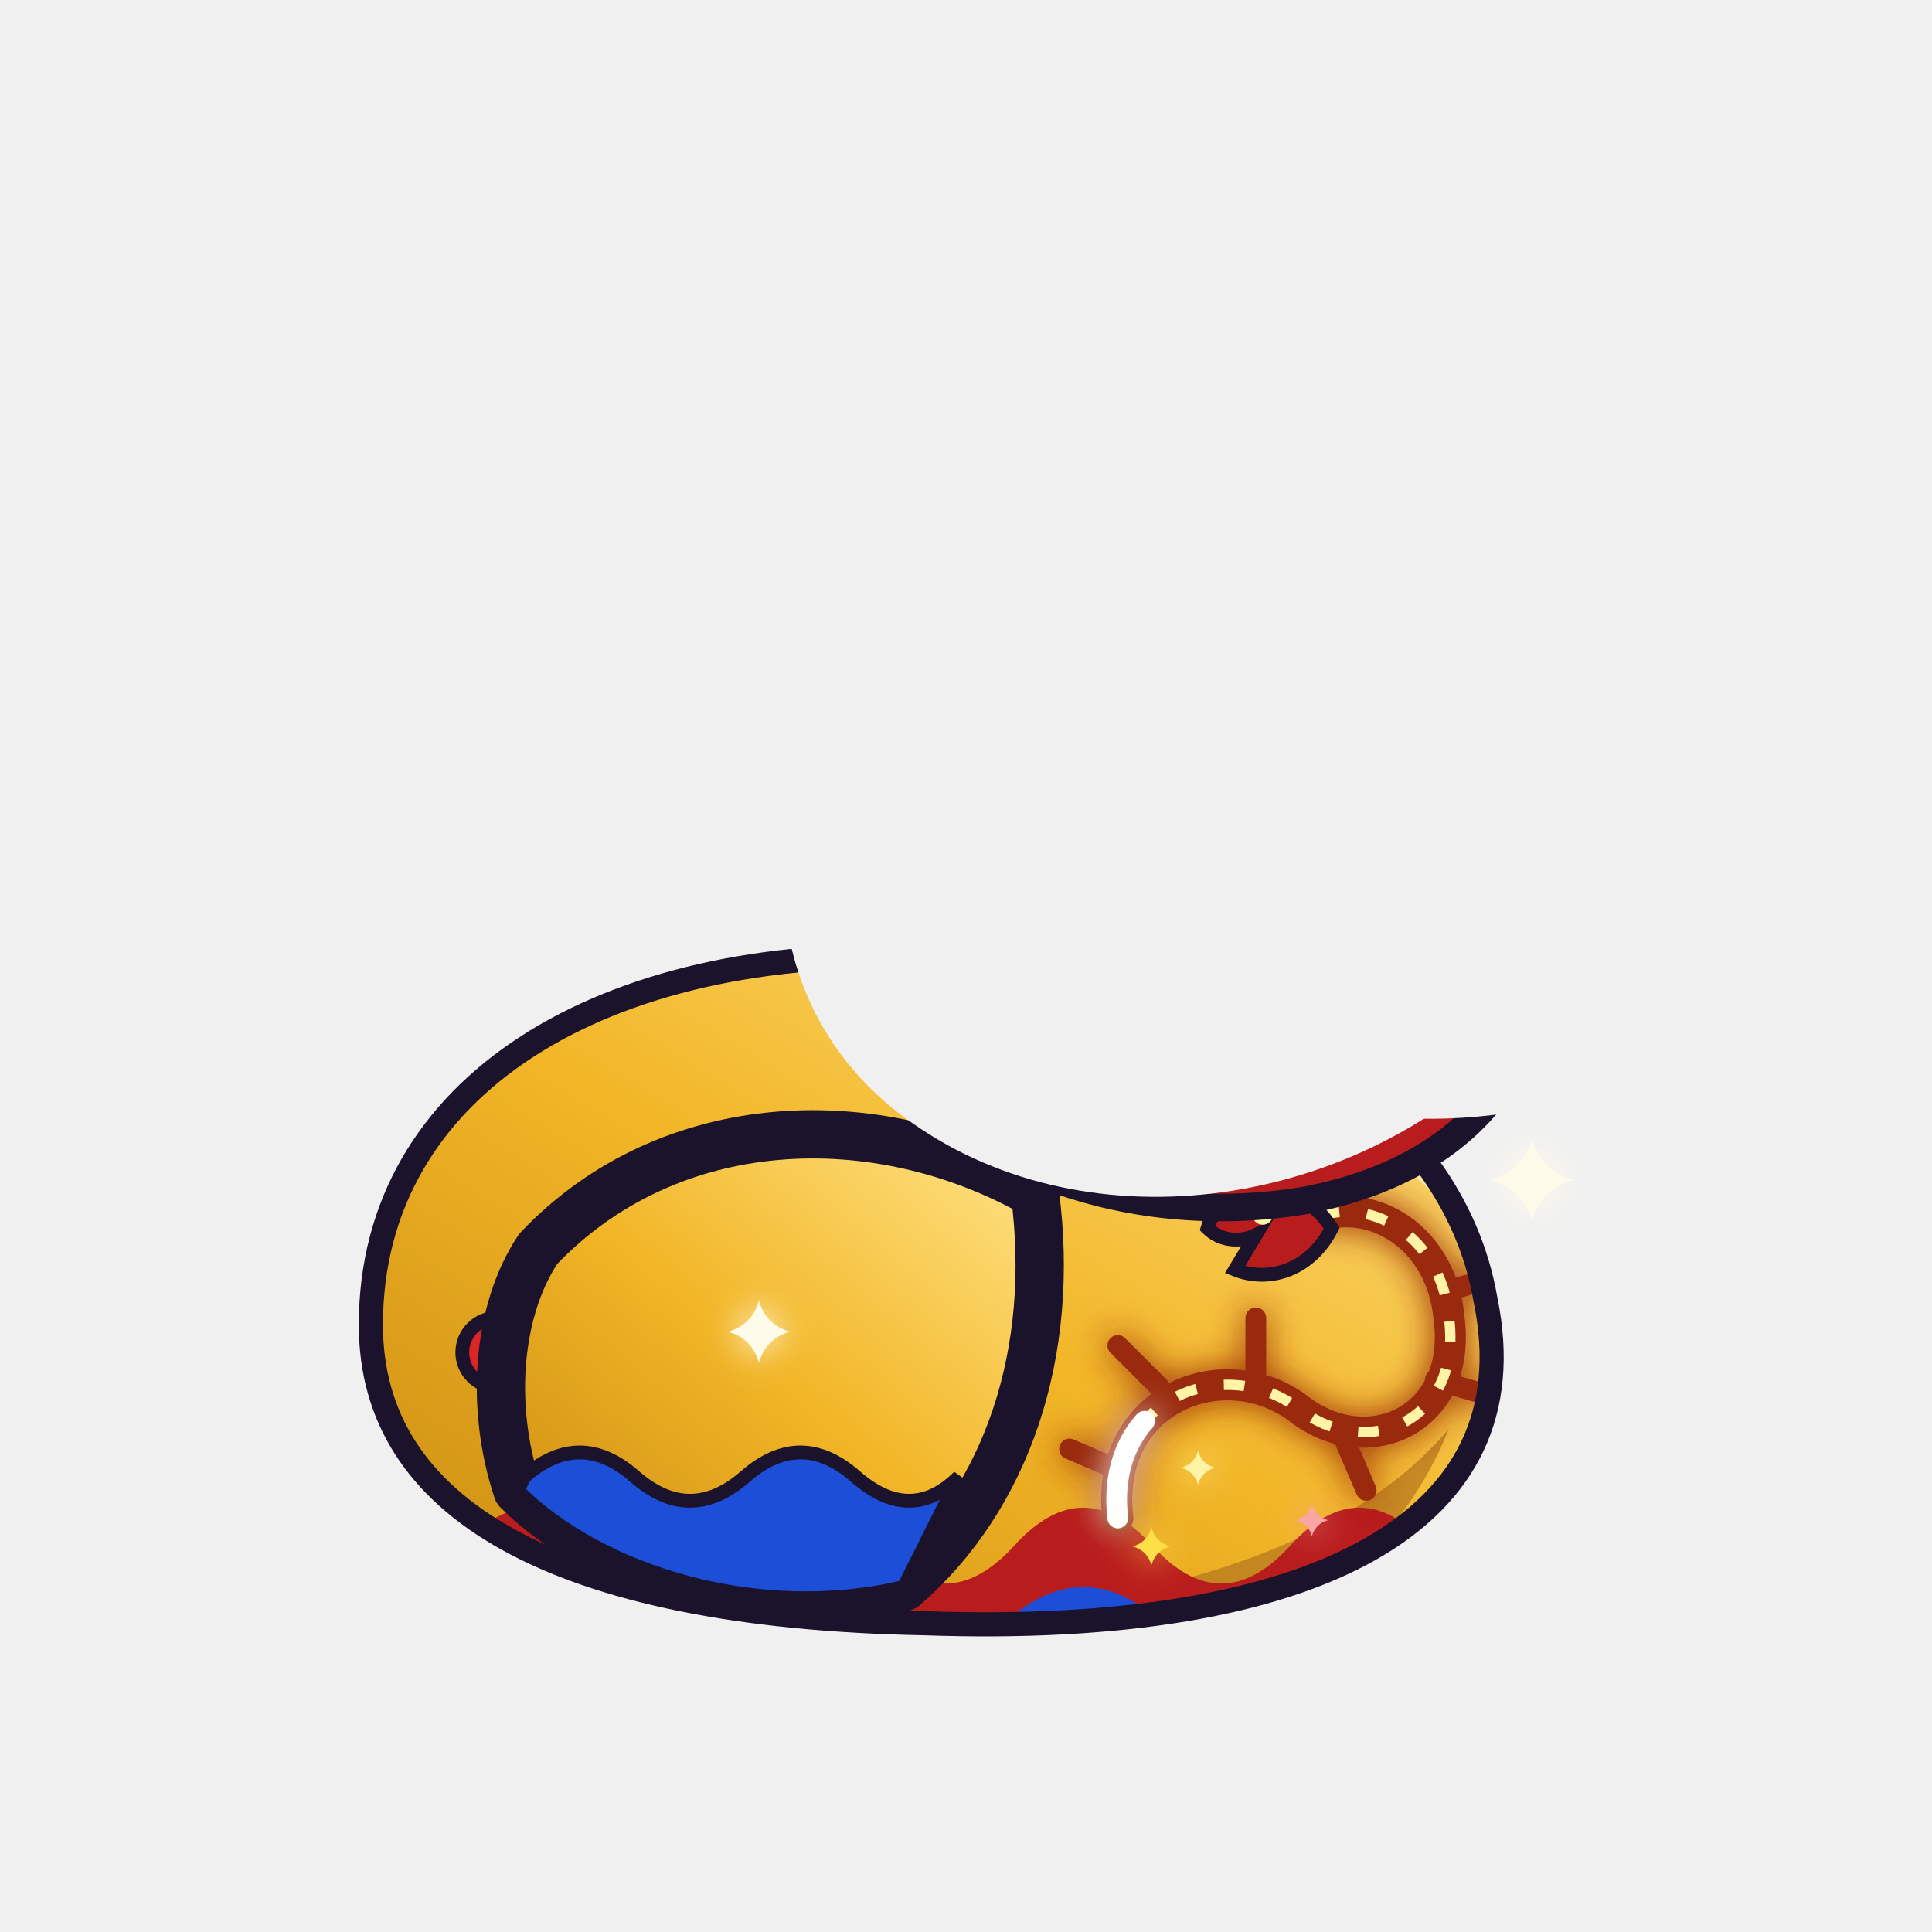
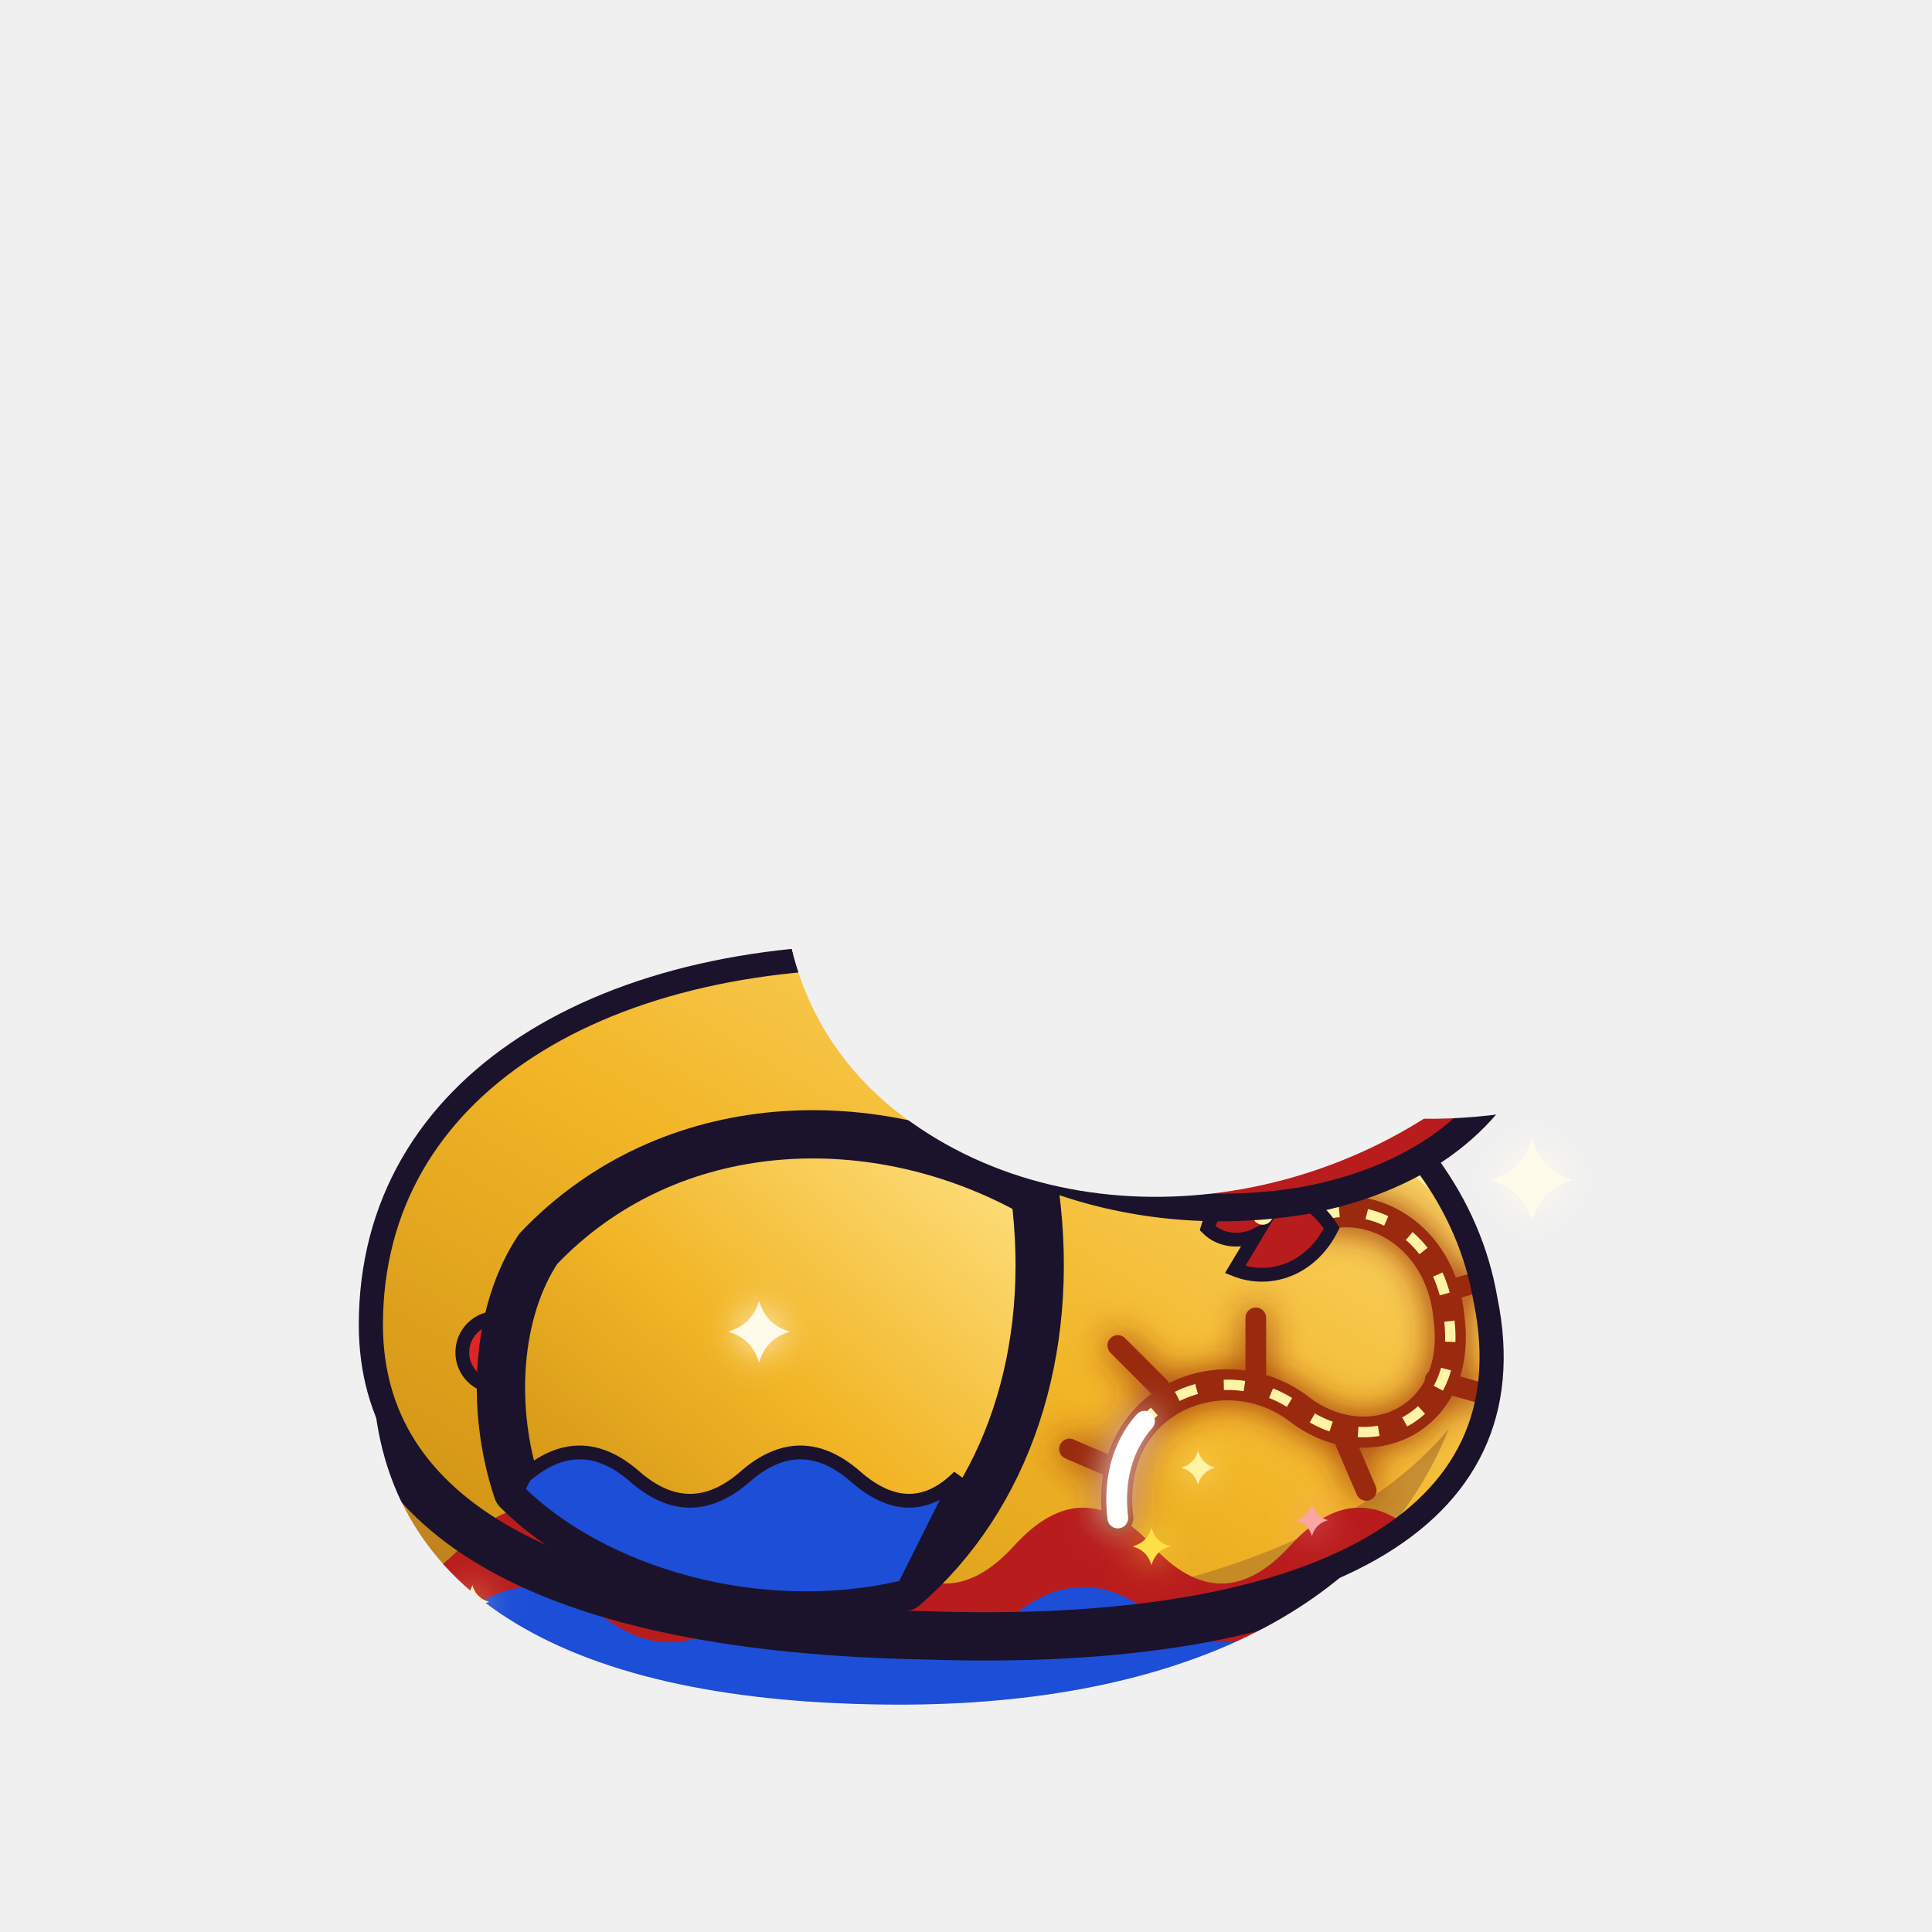
<svg xmlns="http://www.w3.org/2000/svg" viewBox="-24 -56 560 560" width="100%" height="100%" fill="none">
  <defs>
    <mask id="outfit-face-clear" maskUnits="userSpaceOnUse" x="-40" y="-80" width="620" height="640">
      <rect x="-40" y="-80" width="620" height="640" fill="#fff" />
      <path d="M212 216 c-10 -62 14 -126 66 -158 c54 -34 118 -16 150 30 c36 50 20 118 -20 156 c-44 44 -118 54 -166 18 c-16 -12 -26 -28 -30 -46 Z" fill="#000" stroke="#000" stroke-width="14" />
      <path d="M354 186 c34 -2 68 8 110 22 c18 6 18 22 0 32 c-40 20 -84 24 -118 10 c-20 -8 -24 -28 -10 -46 c6 -8 12 -14 18 -18 Z" fill="#000" stroke="#000" stroke-width="20" />
    </mask>
  </defs>
  <g mask="url(#outfit-face-clear)">
    <g id="dragonrobe">
      <defs>
        <mask id="dragonrobe-m" maskUnits="userSpaceOnUse" x="-40" y="-80" width="620" height="640">
          <rect x="-40" y="-80" width="620" height="640" fill="#000" />
          <path d="M80 328 c0 -72 70 -114 164 -110 c92 2 156 44 166 102 c14 68 -52 102 -166 98 c-108 -2 -164 -34 -164 -90 Z" fill="#fff" />
+           <path d="M84 340 c10 42 60 72 150 72 c74 0 134 -20 162 -54 c-22 56 -86 82 -168 80 c-94 -2 -144 -36 -144 -98 Z" fill="#fff" />
          <path d="M212 216 c-10 -62 14 -126 66 -158 c54 -34 118 -16 150 30 c36 50 20 118 -20 156 c-44 44 -118 54 -166 18 c-16 -12 -26 -28 -30 -46 Z" fill="#000" stroke="#000" stroke-width="14" />
        </mask>
        <linearGradient id="imperial" x1="1" y1="0" x2="0" y2="1">
          <stop offset="0" stop-color="#FFE58A" />
          <stop offset="0.5" stop-color="#F2B627" />
          <stop offset="1" stop-color="#C98A10" />
        </linearGradient>
        <filter id="dr-glow" x="-50%" y="-50%" width="200%" height="200%">
          <feGaussianBlur stdDeviation="5" result="blur" />
          <feMerge>
            <feMergeNode in="blur" />
            <feMergeNode in="SourceGraphic" />
          </feMerge>
        </filter>
      </defs>
      <g mask="url(#dragonrobe-m)">
        <path d="M80 328 c0 -72 70 -114 164 -110 c92 2 156 44 166 102 c14 68 -52 102 -166 98 c-108 -2 -164 -34 -164 -90 Z" fill="url(#imperial)" />
+         <path d="M84 340 c10 42 60 72 150 72 c74 0 134 -20 162 -54 c-22 56 -86 82 -168 80 c-94 -2 -144 -36 -144 -98 Z" fill="url(#imperial)" />
        <path d="M84 340 c10 42 60 72 150 72 c74 0 134 -20 162 -54 c-22 56 -86 82 -168 80 c-94 -2 -144 -36 -144 -98 Z" fill="#B7791F" opacity="0.75" />
        <path d="M300 236 C360 240 404 270 410 312 C390 280 352 258 300 252 Z" fill="#FFF6C9" opacity="0.7" />
        <path d="M30 392 q20 -22 40 0 t40 0 t40 0 t40 0 t40 0 t40 0 t40 0 t40 0 t40 0 t40 0 V440 H30 Z" fill="#B91C1C">
          <animateTransform attributeName="transform" type="translate" values="0 0;40 0" dur="1.6s" repeatCount="indefinite" additive="sum" calcMode="linear" />
        </path>
        <path d="M30 412 q20 -16 40 0 t40 0 t40 0 t40 0 t40 0 t40 0 t40 0 t40 0 t40 0 t40 0 V440 H30 Z" fill="#1D4ED8">
          <animateTransform attributeName="transform" type="translate" values="40 0;0 0" dur="1.6s" repeatCount="indefinite" additive="sum" calcMode="linear" />
        </path>
        <g filter="url(#dr-glow)" fill="none" stroke="#9A2A0E" stroke-width="9" stroke-linecap="round" stroke-linejoin="round">
          <path d="M300 384 C296 350 330 336 352 352 C372 368 400 356 396 326 C394 304 376 292 360 296" />
          <path d="M300 370 l-14 -6 M312 346 l-12 -12 M340 342 l0 -16 M366 362 l6 14 M392 344 l14 4 M396 318 l14 -4" stroke-width="6" />
        </g>
        <path d="M300 384 C296 350 330 336 352 352 C372 368 400 356 396 326 C394 304 376 292 360 296" fill="none" stroke="#FFF3A6" stroke-width="3" stroke-dasharray="6 8">
          <animate attributeName="stroke-dashoffset" values="0;-28" dur="0.8s" repeatCount="indefinite" calcMode="linear" />
        </path>
        <path d="M300 384 C296 350 330 336 352 352 C372 368 400 356 396 326 C394 304 376 292 360 296" fill="none" stroke="#FFFFFF" stroke-width="6" stroke-linecap="round" stroke-dasharray="30 300" filter="url(#dr-glow)">
          <animate attributeName="stroke-dashoffset" values="330;0" dur="2.2s" repeatCount="indefinite" calcMode="linear" />
        </path>
        <path d="M362 300 c-10 -16 -32 -14 -36 0 c4 4 10 4 14 2 l-6 10 c10 4 22 0 28 -12 Z" fill="#B91C1C" stroke="#1B132B" stroke-width="4" />
        <circle cx="342" cy="296" r="3" fill="#FFF3A6" />
        <circle cx="120" cy="336" r="10" fill="#DC2626" stroke="#1B132B" stroke-width="4">
          <animate attributeName="r" values="9;12;9" dur="2s" repeatCount="indefinite" calcMode="spline" keySplines="0.45 0 0.55 1;0.45 0 0.55 1" />
        </circle>
        <linearGradient id="dr-sweep-band" x1="0" y1="0" x2="1" y2="0">
          <stop offset="0" stop-color="#FFFFFF" stop-opacity="0" />
          <stop offset="0.5" stop-color="#FFFFFF" stop-opacity="0.85" />
          <stop offset="1" stop-color="#FFFFFF" stop-opacity="0" />
        </linearGradient>
        <rect x="-40" y="200" width="70" height="260" fill="url(#dr-sweep-band)" transform="skewX(-22)">
          <animateTransform attributeName="transform" type="translate" values="0 0;580 0;580 0" keyTimes="0;0.45;1" dur="2.6s" begin="0s" repeatCount="indefinite" additive="sum" />
        </rect>
        <g filter="url(#dr-glow)">
          <g>
            <path d="M162.214 318.234 Q163.059 321.231 166.056 322.076 Q163.059 322.921 162.214 325.918 Q161.369 322.921 158.372 322.076 Q161.369 321.231 162.214 318.234 Z" fill="#FFF3A6" />
            <animateTransform attributeName="transform" type="translate" values="0 0;-6.0 -100" dur="2.38s" begin="-0.48s" repeatCount="indefinite" />
            <animate attributeName="opacity" values="0;1;1;0" keyTimes="0;0.2;0.7;1" dur="2.38s" begin="-0.48s" repeatCount="indefinite" />
          </g>
          <g>
            <path d="M131.874 308.031 Q132.834 311.432 136.234 312.391 Q132.834 313.35 131.874 316.751 Q130.915 313.35 127.515 312.391 Q130.915 311.432 131.874 308.031 Z" fill="#FDE047" />
            <animateTransform attributeName="transform" type="translate" values="0 0;-7.9 -100" dur="2.61s" begin="-0.29s" repeatCount="indefinite" />
            <animate attributeName="opacity" values="0;1;1;0" keyTimes="0;0.2;0.7;1" dur="2.61s" begin="-0.29s" repeatCount="indefinite" />
          </g>
          <g>
            <path d="M356.267 380.017 Q357.285 383.625 360.893 384.643 Q357.285 385.66 356.267 389.268 Q355.25 385.66 351.642 384.643 Q355.25 383.625 356.267 380.017 Z" fill="#FCA5A5" />
            <animateTransform attributeName="transform" type="translate" values="0 0;6.5 -100" dur="2.72s" begin="-2.10s" repeatCount="indefinite" />
            <animate attributeName="opacity" values="0;1;1;0" keyTimes="0;0.2;0.7;1" dur="2.72s" begin="-2.10s" repeatCount="indefinite" />
          </g>
          <g>
            <path d="M112.924 403.433 Q113.994 407.226 117.787 408.296 Q113.994 409.366 112.924 413.159 Q111.854 409.366 108.06 408.296 Q111.854 407.226 112.924 403.433 Z" fill="#FFF3A6" />
            <animateTransform attributeName="transform" type="translate" values="0 0;-9.2 -100" dur="2.83s" begin="-2.78s" repeatCount="indefinite" />
            <animate attributeName="opacity" values="0;1;1;0" keyTimes="0;0.2;0.7;1" dur="2.83s" begin="-2.78s" repeatCount="indefinite" />
          </g>
          <g>
            <path d="M223.921 344.343 Q225.091 348.493 229.242 349.664 Q225.091 350.834 223.921 354.985 Q222.75 350.834 218.6 349.664 Q222.75 348.493 223.921 344.343 Z" fill="#FDE047" />
            <animateTransform attributeName="transform" type="translate" values="0 0;-2.0 -100" dur="3.03s" begin="-1.37s" repeatCount="indefinite" />
            <animate attributeName="opacity" values="0;1;1;0" keyTimes="0;0.2;0.7;1" dur="3.03s" begin="-1.37s" repeatCount="indefinite" />
          </g>
          <g>
            <path d="M215.245 346.163 Q216.059 349.049 218.945 349.863 Q216.059 350.676 215.245 353.562 Q214.431 350.676 211.545 349.863 Q214.431 349.049 215.245 346.163 Z" fill="#FCA5A5" />
            <animateTransform attributeName="transform" type="translate" values="0 0;-2.6 -100" dur="2.32s" begin="-1.05s" repeatCount="indefinite" />
            <animate attributeName="opacity" values="0;1;1;0" keyTimes="0;0.2;0.7;1" dur="2.32s" begin="-1.05s" repeatCount="indefinite" />
          </g>
          <g>
            <path d="M323.26 364.547 Q324.333 368.349 328.135 369.422 Q324.333 370.494 323.26 374.297 Q322.187 370.494 318.385 369.422 Q322.187 368.349 323.26 364.547 Z" fill="#FFF3A6" />
            <animateTransform attributeName="transform" type="translate" values="0 0;4.4 -100" dur="2.83s" begin="-1.79s" repeatCount="indefinite" />
            <animate attributeName="opacity" values="0;1;1;0" keyTimes="0;0.2;0.7;1" dur="2.83s" begin="-1.79s" repeatCount="indefinite" />
          </g>
          <g>
            <path d="M309.749 386.804 Q310.944 391.041 315.181 392.236 Q310.944 393.43 309.749 397.667 Q308.554 393.43 304.318 392.236 Q308.554 391.041 309.749 386.804 Z" fill="#FDE047" />
            <animateTransform attributeName="transform" type="translate" values="0 0;3.5 -100" dur="3.08s" begin="-2.58s" repeatCount="indefinite" />
            <animate attributeName="opacity" values="0;1;1;0" keyTimes="0;0.2;0.7;1" dur="3.08s" begin="-2.58s" repeatCount="indefinite" />
          </g>
          <g>
            <path d="M203.014 331.059 Q203.918 334.261 207.12 335.164 Q203.918 336.067 203.014 339.269 Q202.111 336.067 198.909 335.164 Q202.111 334.261 203.014 331.059 Z" fill="#FCA5A5" />
            <animateTransform attributeName="transform" type="translate" values="0 0;-3.4 -100" dur="2.50s" begin="-0.80s" repeatCount="indefinite" />
            <animate attributeName="opacity" values="0;1;1;0" keyTimes="0;0.2;0.7;1" dur="2.50s" begin="-0.80s" repeatCount="indefinite" />
          </g>
          <g>
            <path d="M182.295 330.019 Q183.123 332.955 186.058 333.783 Q183.123 334.611 182.295 337.547 Q181.467 334.611 178.531 333.783 Q181.467 332.955 182.295 330.019 Z" fill="#FFF3A6" />
            <animateTransform attributeName="transform" type="translate" values="0 0;-4.7 -100" dur="2.35s" begin="-0.72s" repeatCount="indefinite" />
            <animate attributeName="opacity" values="0;1;1;0" keyTimes="0;0.2;0.7;1" dur="2.35s" begin="-0.72s" repeatCount="indefinite" />
          </g>
        </g>
        <path d="M80 328 c0 -72 70 -114 164 -110 c92 2 156 44 166 102 c14 68 -52 102 -166 98 c-108 -2 -164 -34 -164 -90 Z" fill="none" stroke="#1B132B" stroke-width="14" />
        <path d="M222 236 C250 274 300 292 352 282 C384 276 404 260 414 238" fill="none" stroke="#1B132B" stroke-width="8" stroke-linecap="round" stroke-linejoin="round" />
      </g>
      <path d="M226 244 C254 284 306 300 354 292 C386 286 408 270 418 246 L420 222 C404 260 370 278 338 280 C288 284 248 262 230 222 Z" fill="#B91C1C" stroke="#1B132B" stroke-width="8" stroke-linejoin="round" stroke-linecap="round" />
      <path d="M234 244 C262 276 306 288 350 282" fill="none" stroke="#FFD84D" stroke-width="4" stroke-linecap="round" stroke-linejoin="round" />
      <path d="M132 306 C170 266 230 264 276 290 C282 336 268 378 238 404 C196 414 150 400 126 376 C118 352 120 324 132 306 Z" fill="url(#imperial)" stroke="#1B132B" stroke-width="14" stroke-linejoin="round" stroke-linecap="round" />
      <path d="M128 372 q16 -14 32 0 t32 0 t32 0 t30 0 L238 404 C196 414 150 400 126 376 Z" fill="#1D4ED8" stroke="#1B132B" stroke-width="4" />
      <g filter="url(#dr-glow)">
        <g transform="translate(420 286)">
          <g>
            <animateTransform attributeName="transform" type="scale" values="0;1.15;0;0" keyTimes="0;0.18;0.4;1" dur="2.2s" begin="0s" repeatCount="indefinite" />
            <g transform="translate(-420 -286)">
              <g>
                <path d="M420 274 Q422.64 283.36 432 286 Q422.64 288.64 420 298 Q417.36 288.64 408 286 Q417.36 283.36 420 274 Z" fill="#FFFBEA" />
                <animateTransform attributeName="transform" type="rotate" values="0 420 286;90 420 286" dur="2.2s" begin="0s" repeatCount="indefinite" />
              </g>
            </g>
          </g>
        </g>
        <g transform="translate(196 330)">
          <g>
            <animateTransform attributeName="transform" type="scale" values="0;1.15;0;0" keyTimes="0;0.18;0.4;1" dur="2.2s" begin="0.7s" repeatCount="indefinite" />
            <g transform="translate(-196 -330)">
              <g>
                <path d="M196 321 Q197.98 328.02 205 330 Q197.98 331.98 196 339 Q194.02 331.98 187 330 Q194.02 328.02 196 321 Z" fill="#FFFBEA" />
                <animateTransform attributeName="transform" type="rotate" values="0 196 330;90 196 330" dur="2.2s" begin="0.7s" repeatCount="indefinite" />
              </g>
            </g>
          </g>
        </g>
        <g transform="translate(300 260)">
          <g>
            <animateTransform attributeName="transform" type="scale" values="0;1.15;0;0" keyTimes="0;0.18;0.4;1" dur="2.2s" begin="1.4s" repeatCount="indefinite" />
            <g transform="translate(-300 -260)">
              <g>
                <path d="M300 252 Q301.76 258.24 308 260 Q301.76 261.76 300 268 Q298.24 261.76 292 260 Q298.24 258.24 300 252 Z" fill="#FFFBEA" />
                <animateTransform attributeName="transform" type="rotate" values="0 300 260;90 300 260" dur="2.2s" begin="1.4s" repeatCount="indefinite" />
              </g>
            </g>
          </g>
        </g>
      </g>
    </g>
  </g>
</svg>
